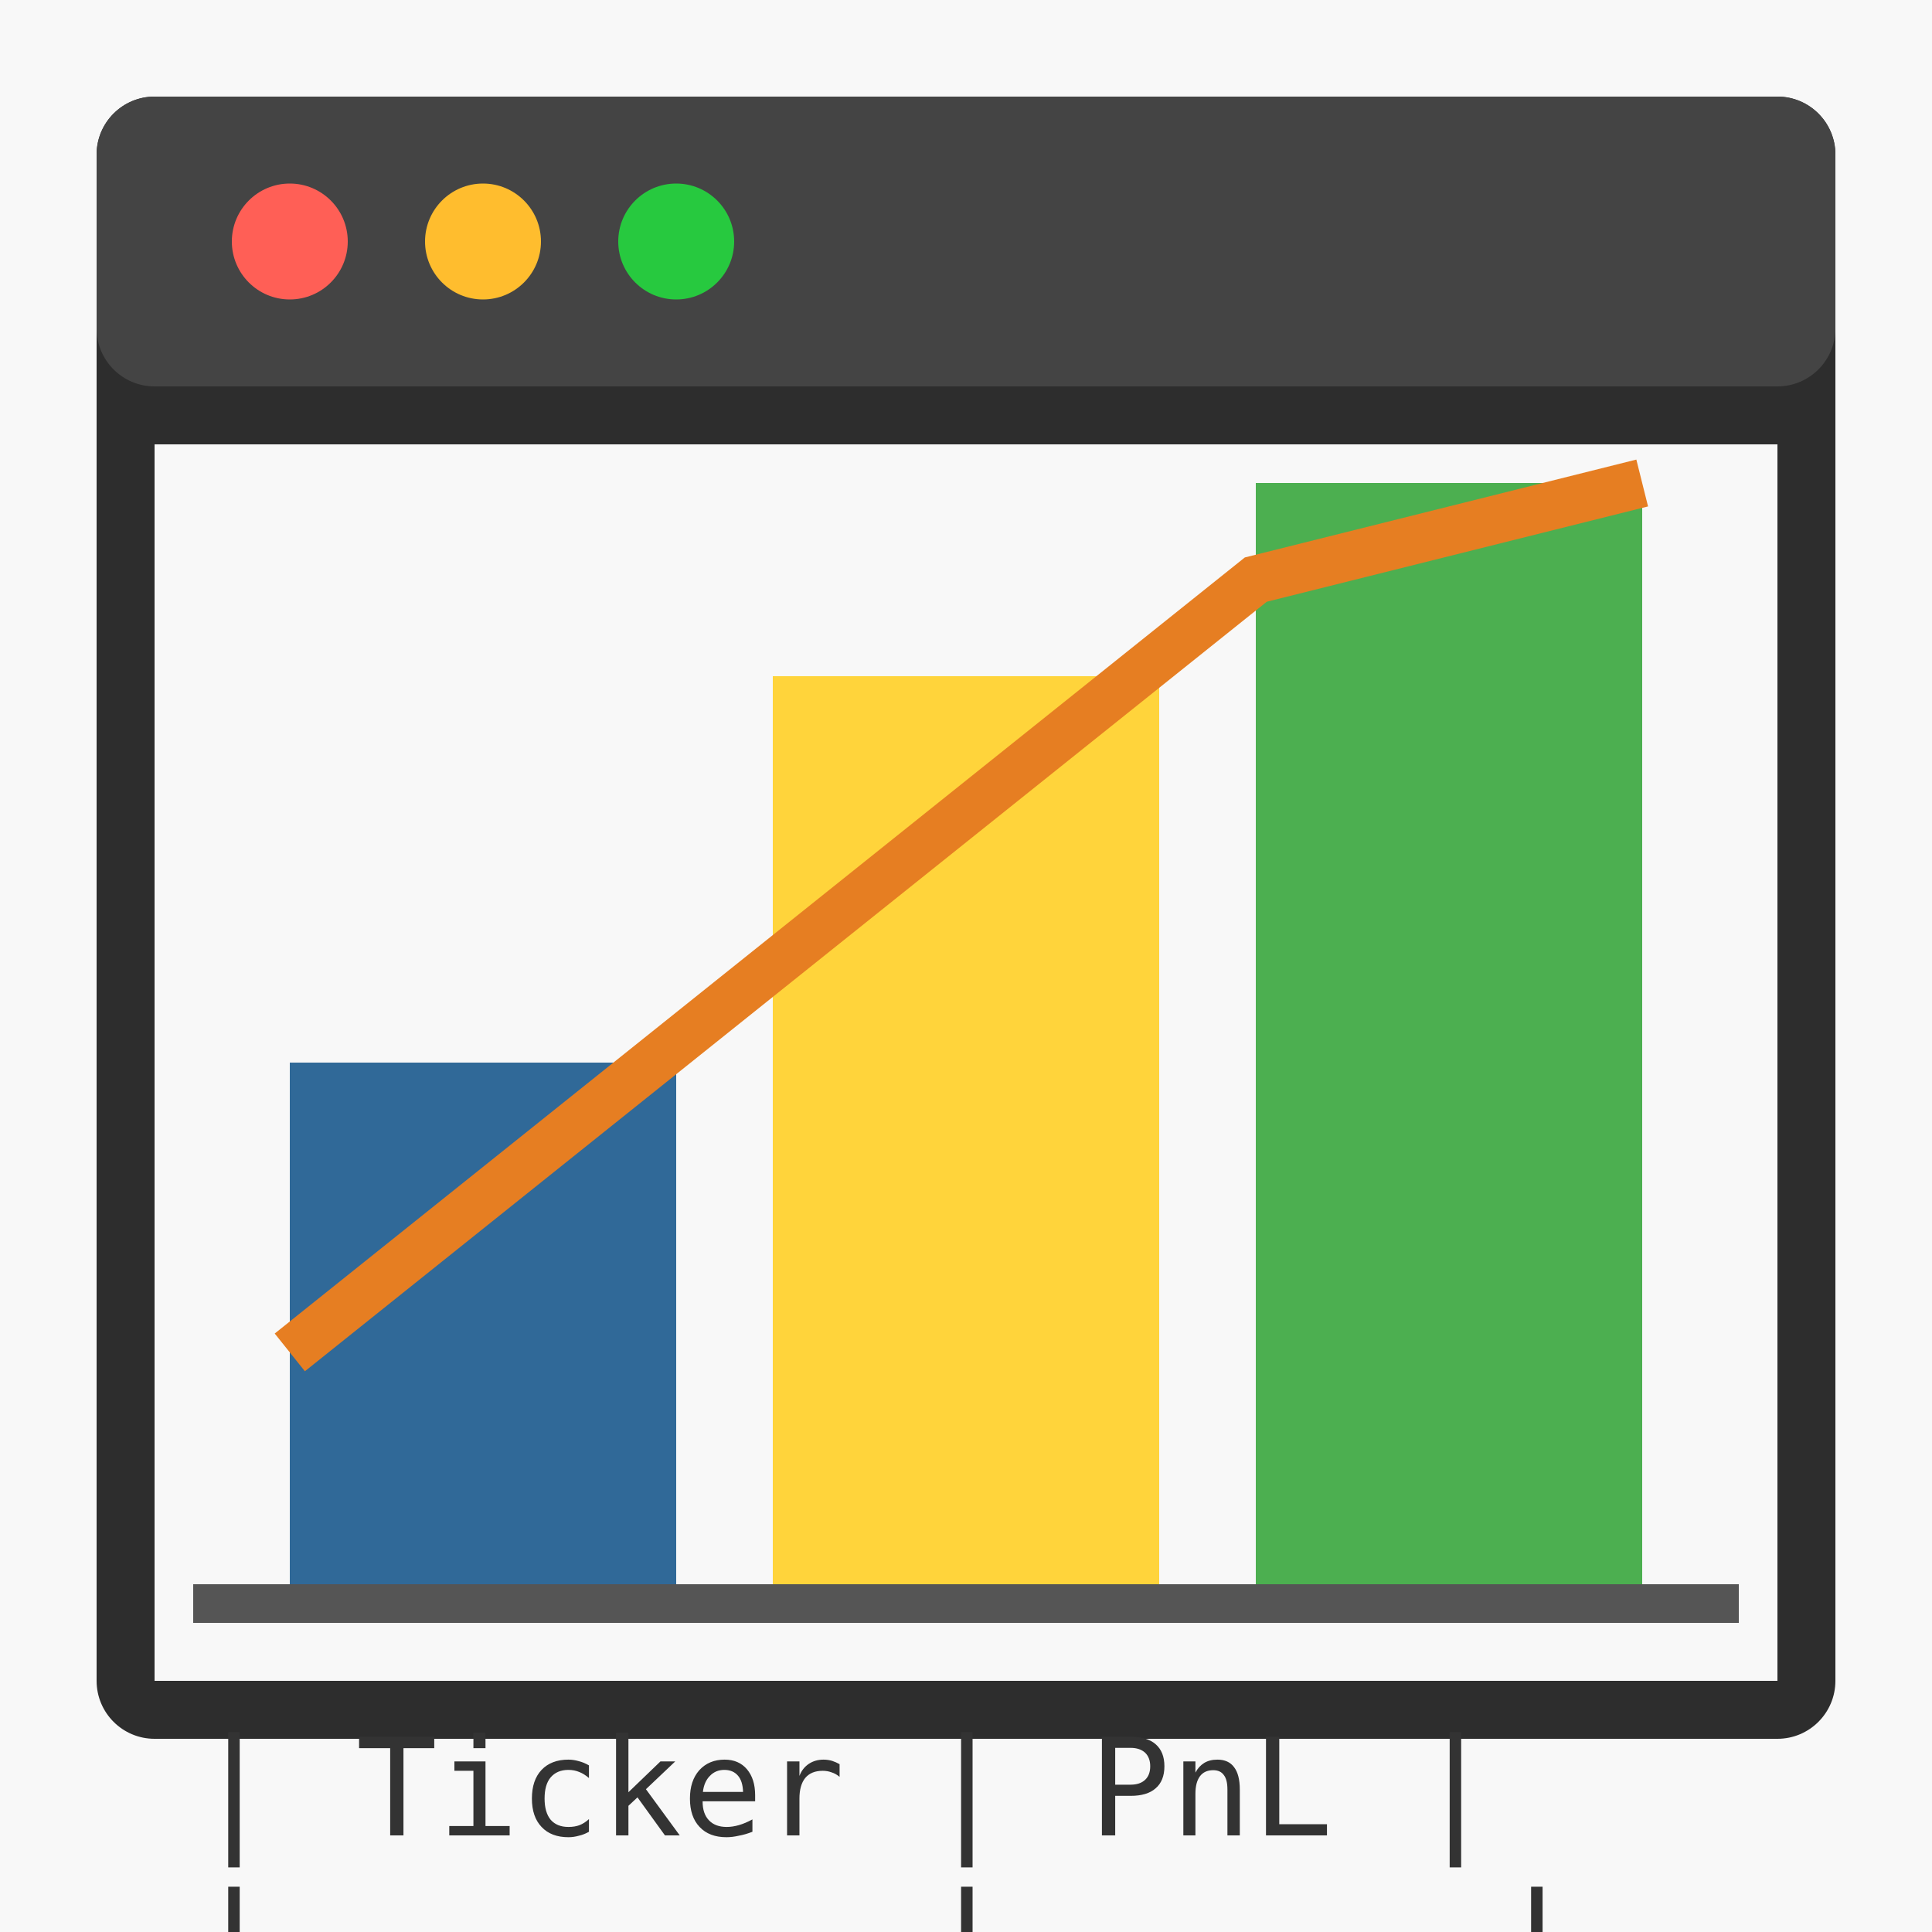
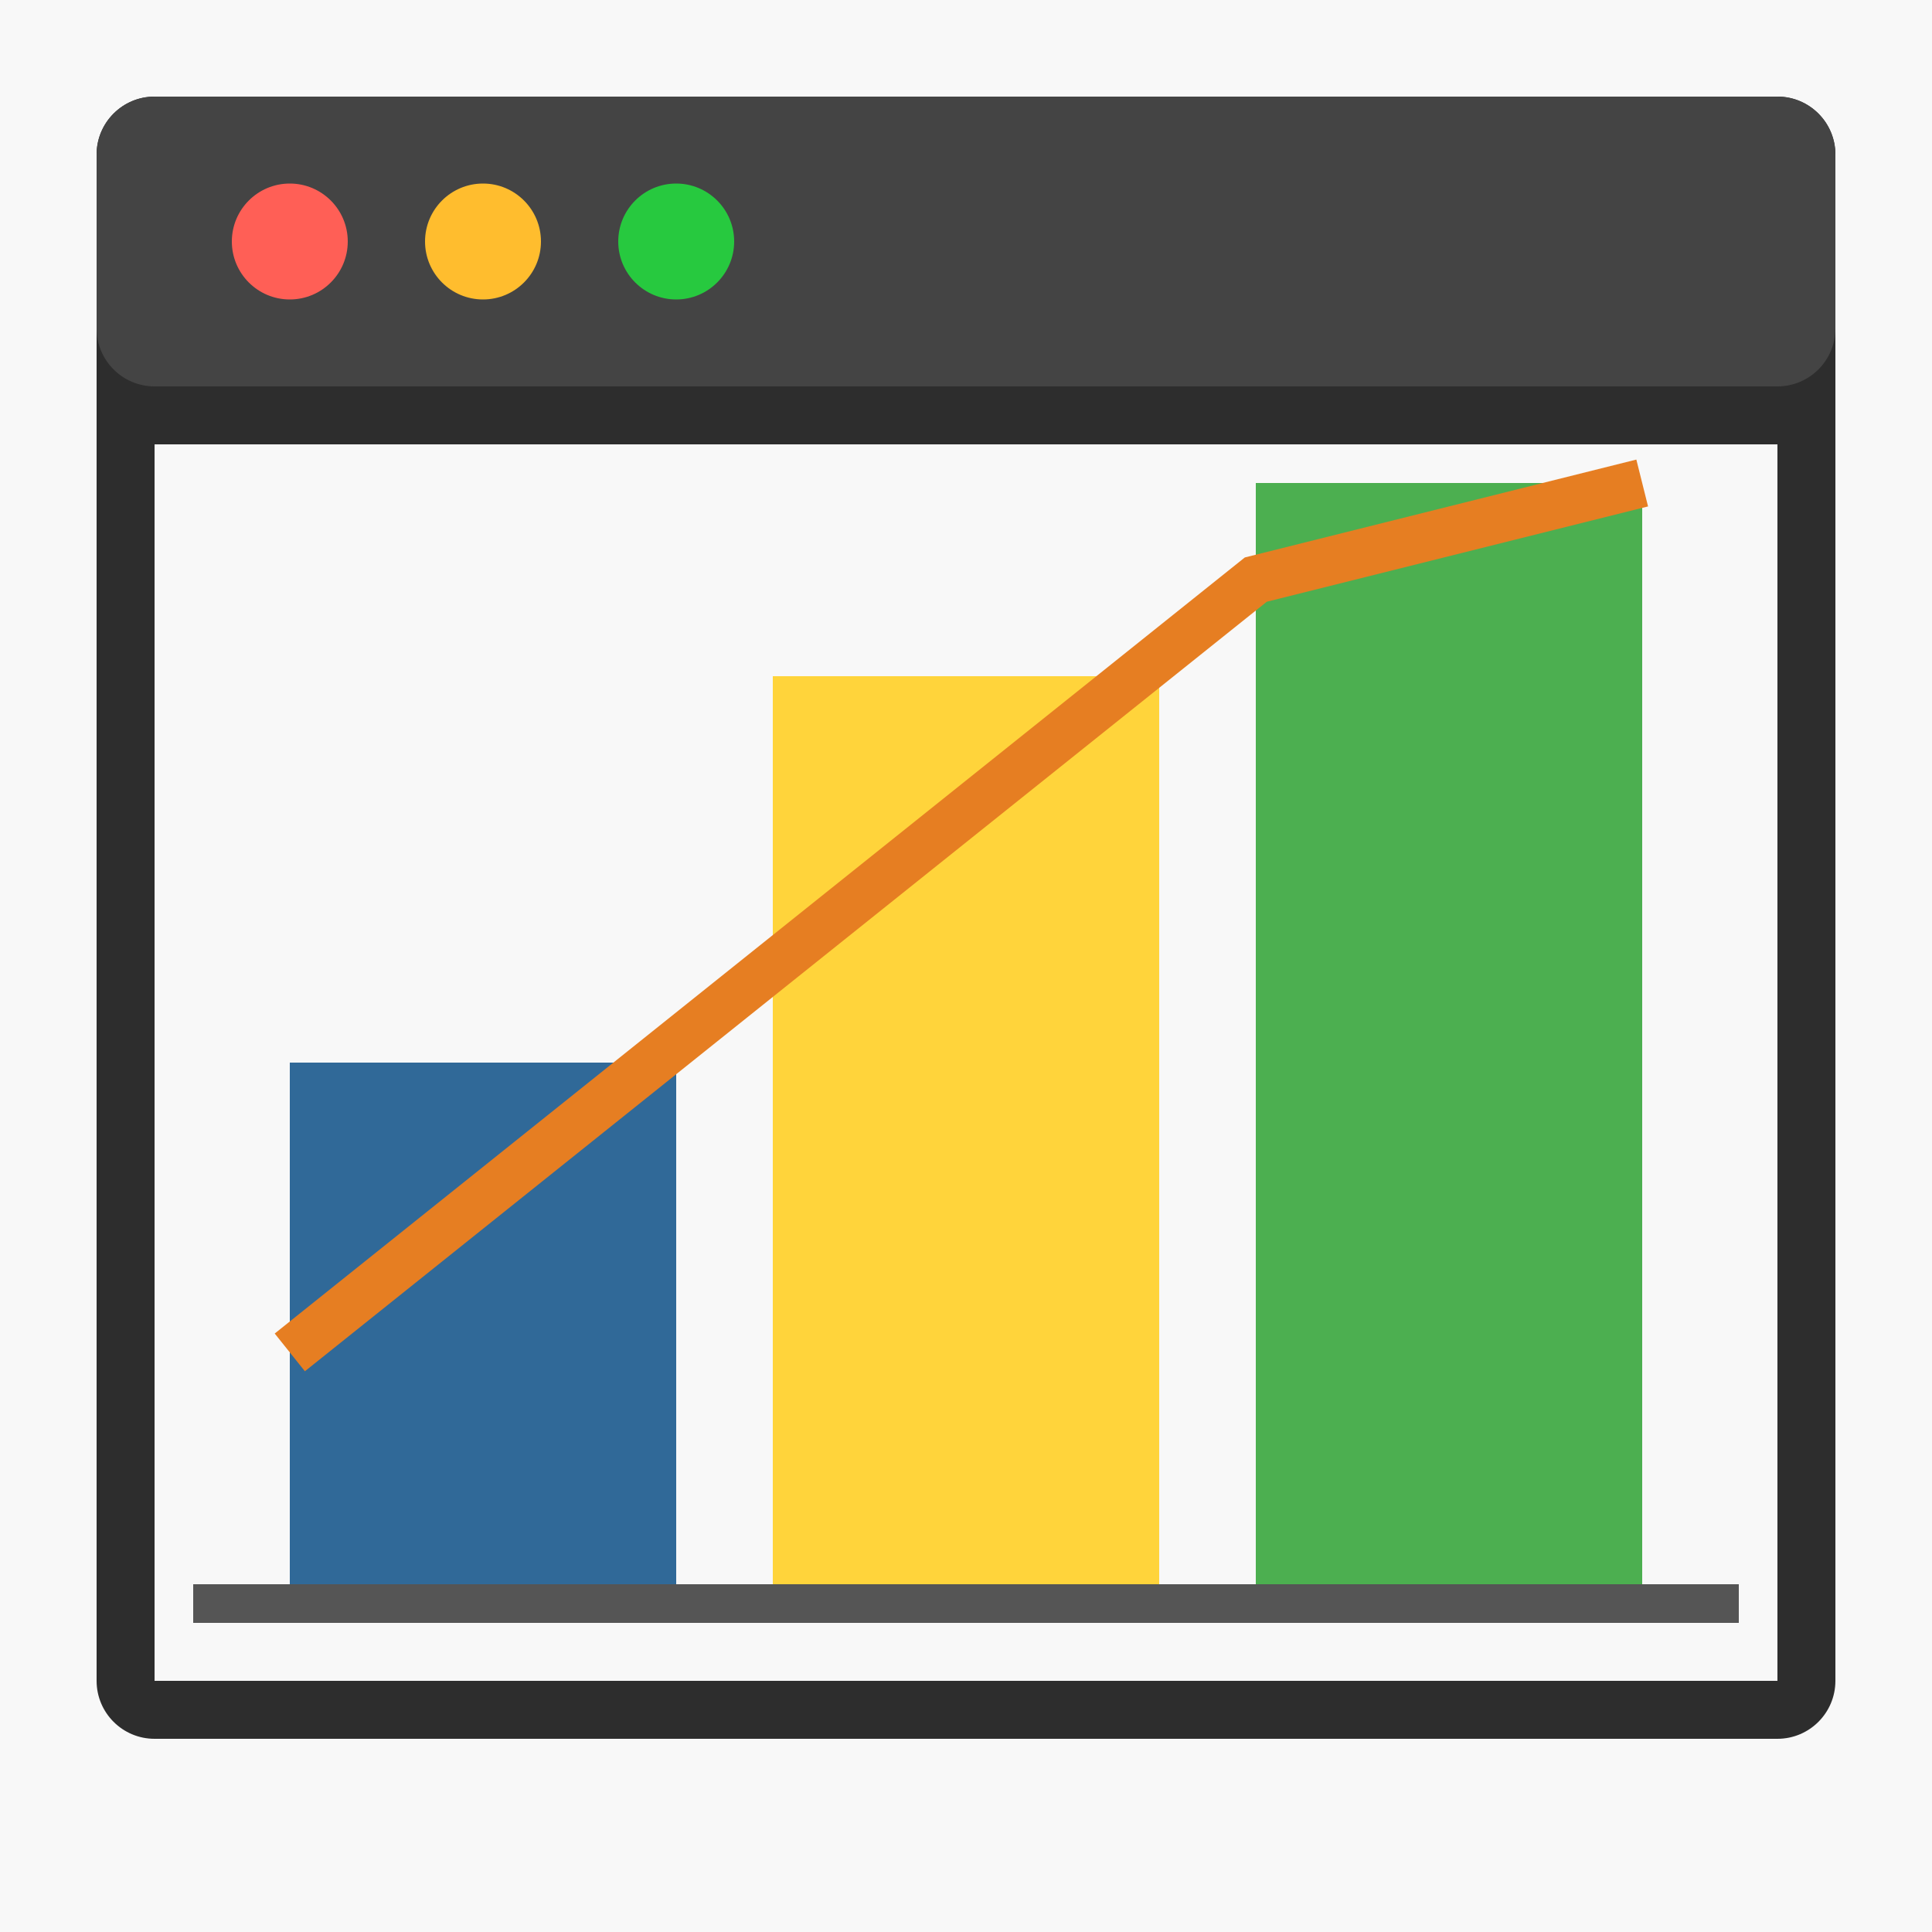
<svg xmlns="http://www.w3.org/2000/svg" width="100" height="100" viewBox="0 0 100 100">
  <rect width="100" height="100" fill="#f8f8f8" />
  <rect x="5" y="5" width="90" height="85" fill="#2d2d2d" rx="3" ry="3">
      </rect>
  <rect x="5" y="5" width="90" height="15" fill="#444" rx="3" ry="3" />
  <circle cx="15" cy="12.5" r="3" fill="#ff5f56" />
  <circle cx="25" cy="12.5" r="3" fill="#ffbd2e" />
  <circle cx="35" cy="12.5" r="3" fill="#27c93f" />
  <rect x="8" y="23" width="84" height="64" fill="#f8f8f8" />
  <rect x="15" y="55" width="20" height="28" fill="#306998">
    </rect>
  <rect x="40" y="35" width="20" height="48" fill="#FFD43B">
    </rect>
  <rect x="65" y="25" width="20" height="58" fill="#4CAF50">
    </rect>
  <polyline points="15,70 40,50 65,30 85,25" fill="none" stroke="#e67e22" stroke-width="2.5">
      </polyline>
  <line x1="10" y1="83" x2="90" y2="83" stroke="#555" stroke-width="2" />
-   <text x="10" y="95" font-family="monospace" font-size="7" fill="#333">
-     <tspan x="10" dy="0">| Ticker | PnL  |</tspan>
-     <tspan x="10" dy="8">|--------|------|</tspan>
-     <tspan x="10" dy="8">| AAPL   | +53% |</tspan>
-   </text>
</svg>
